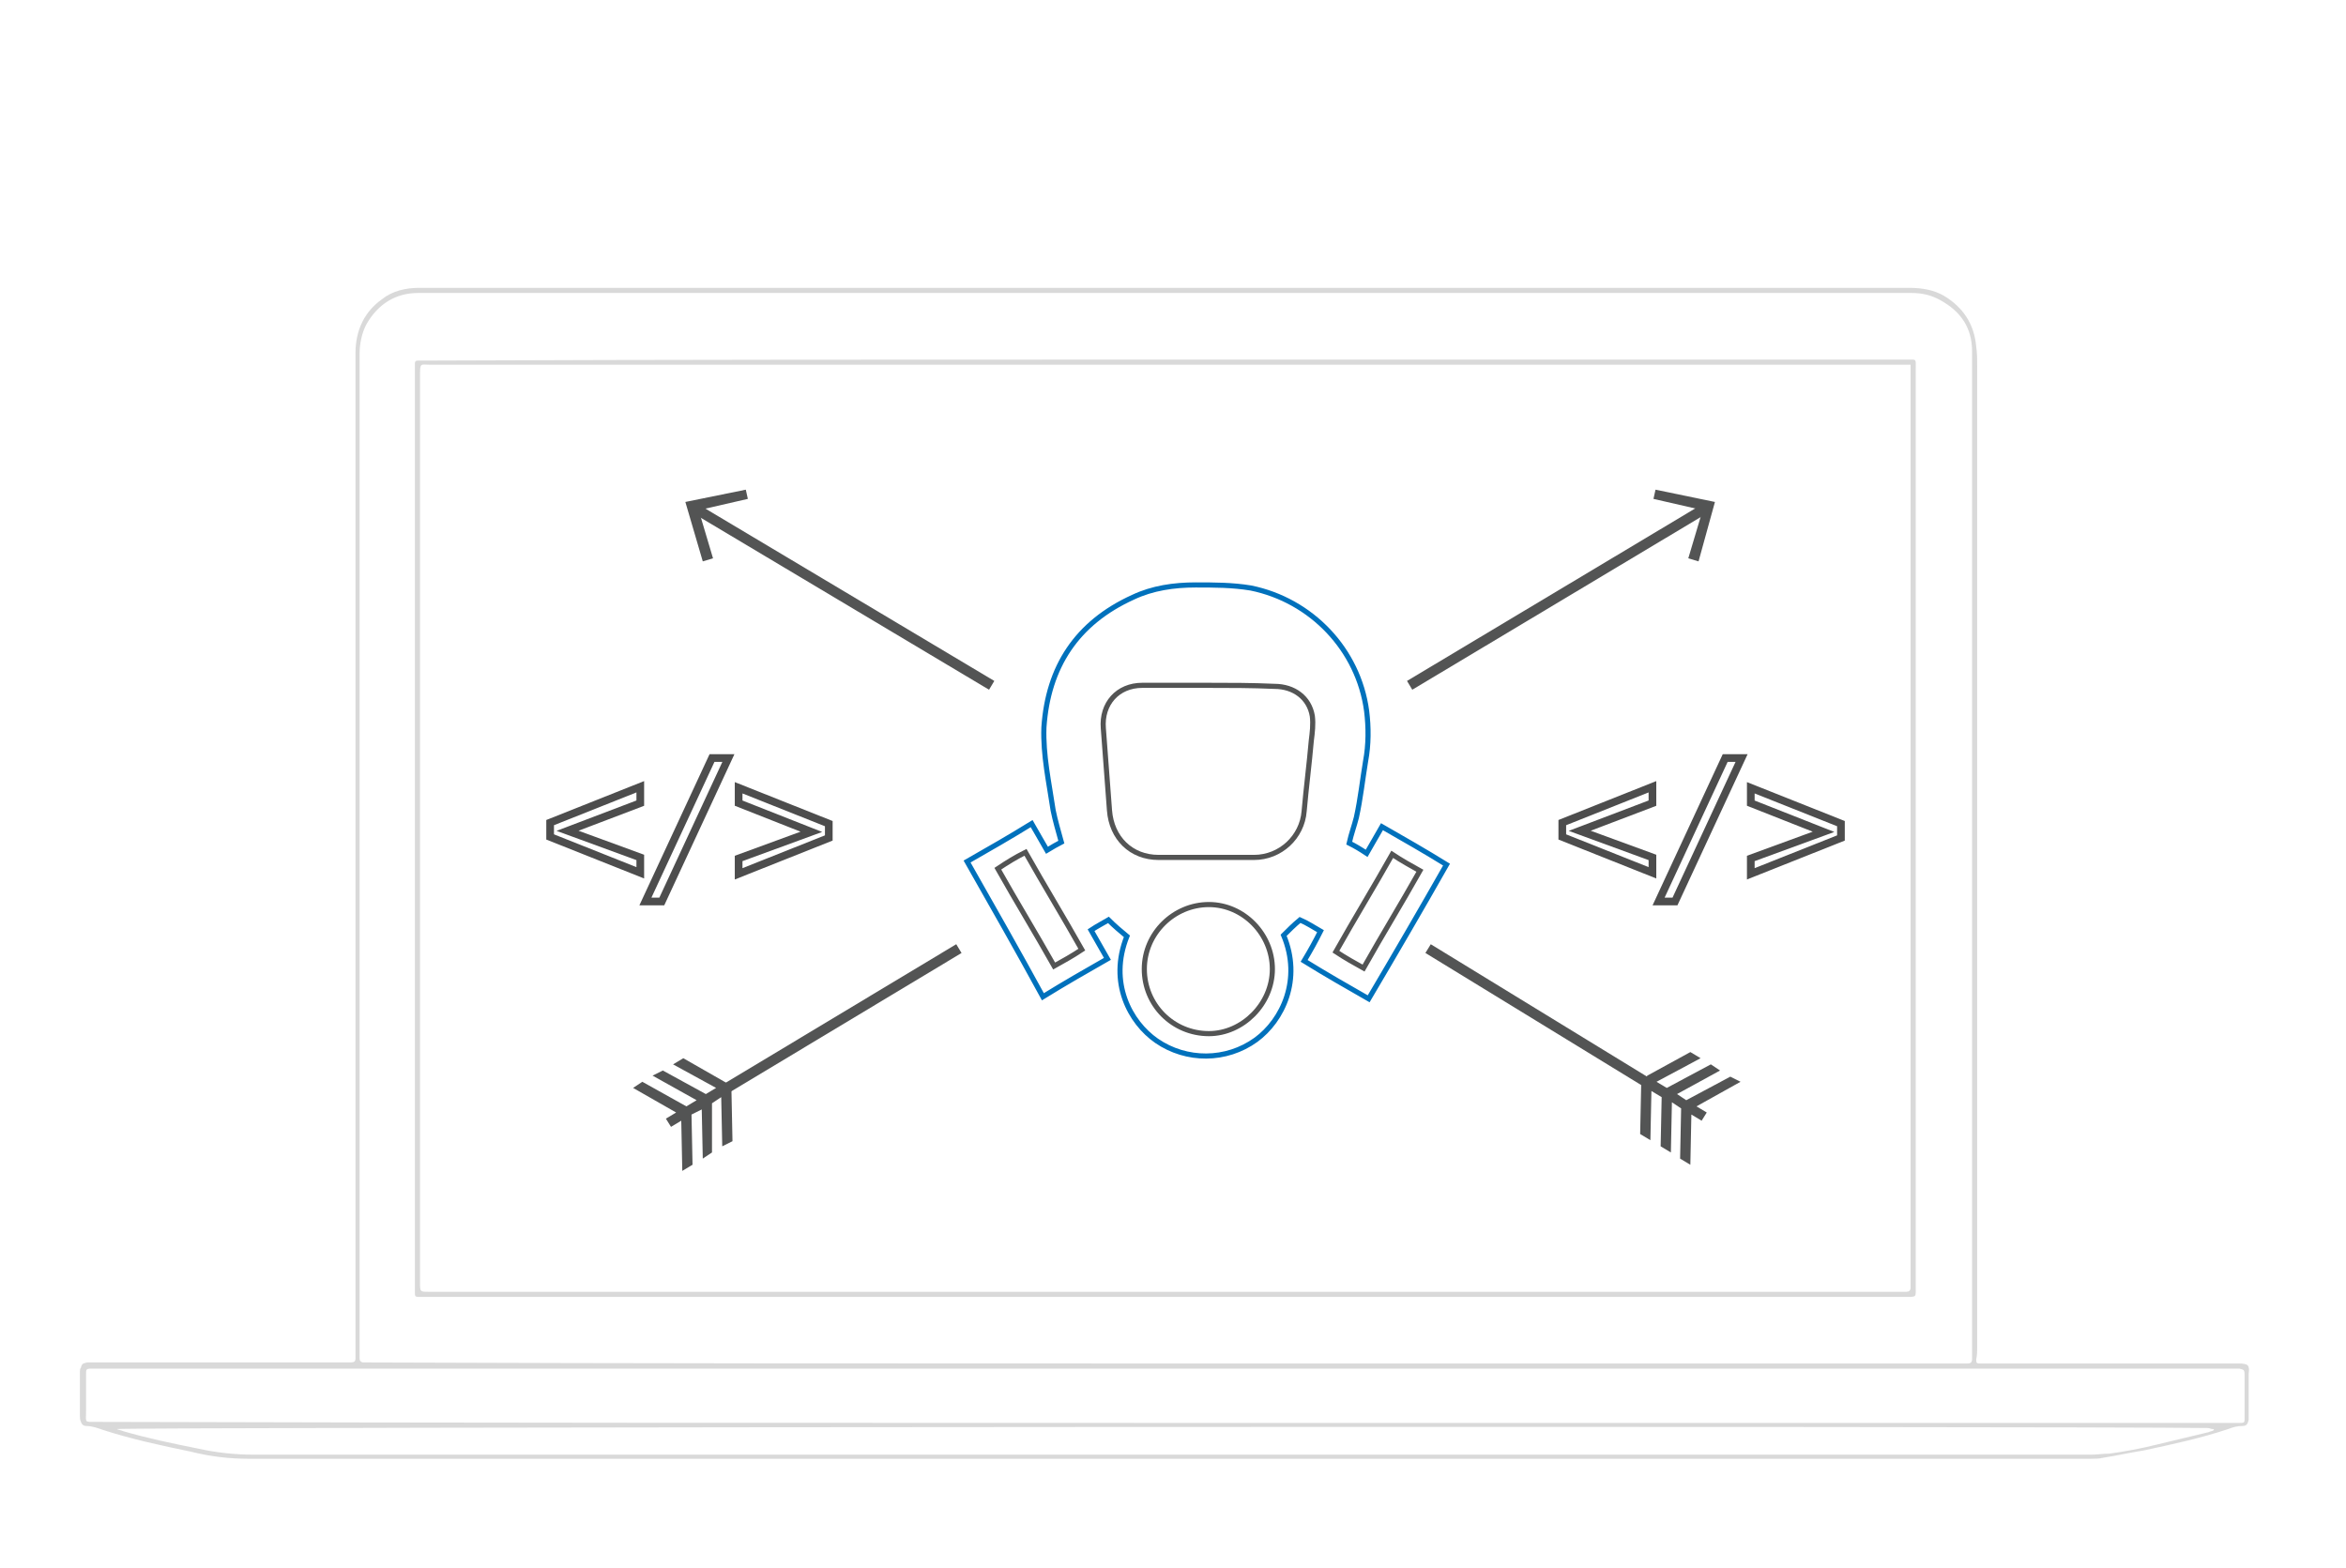
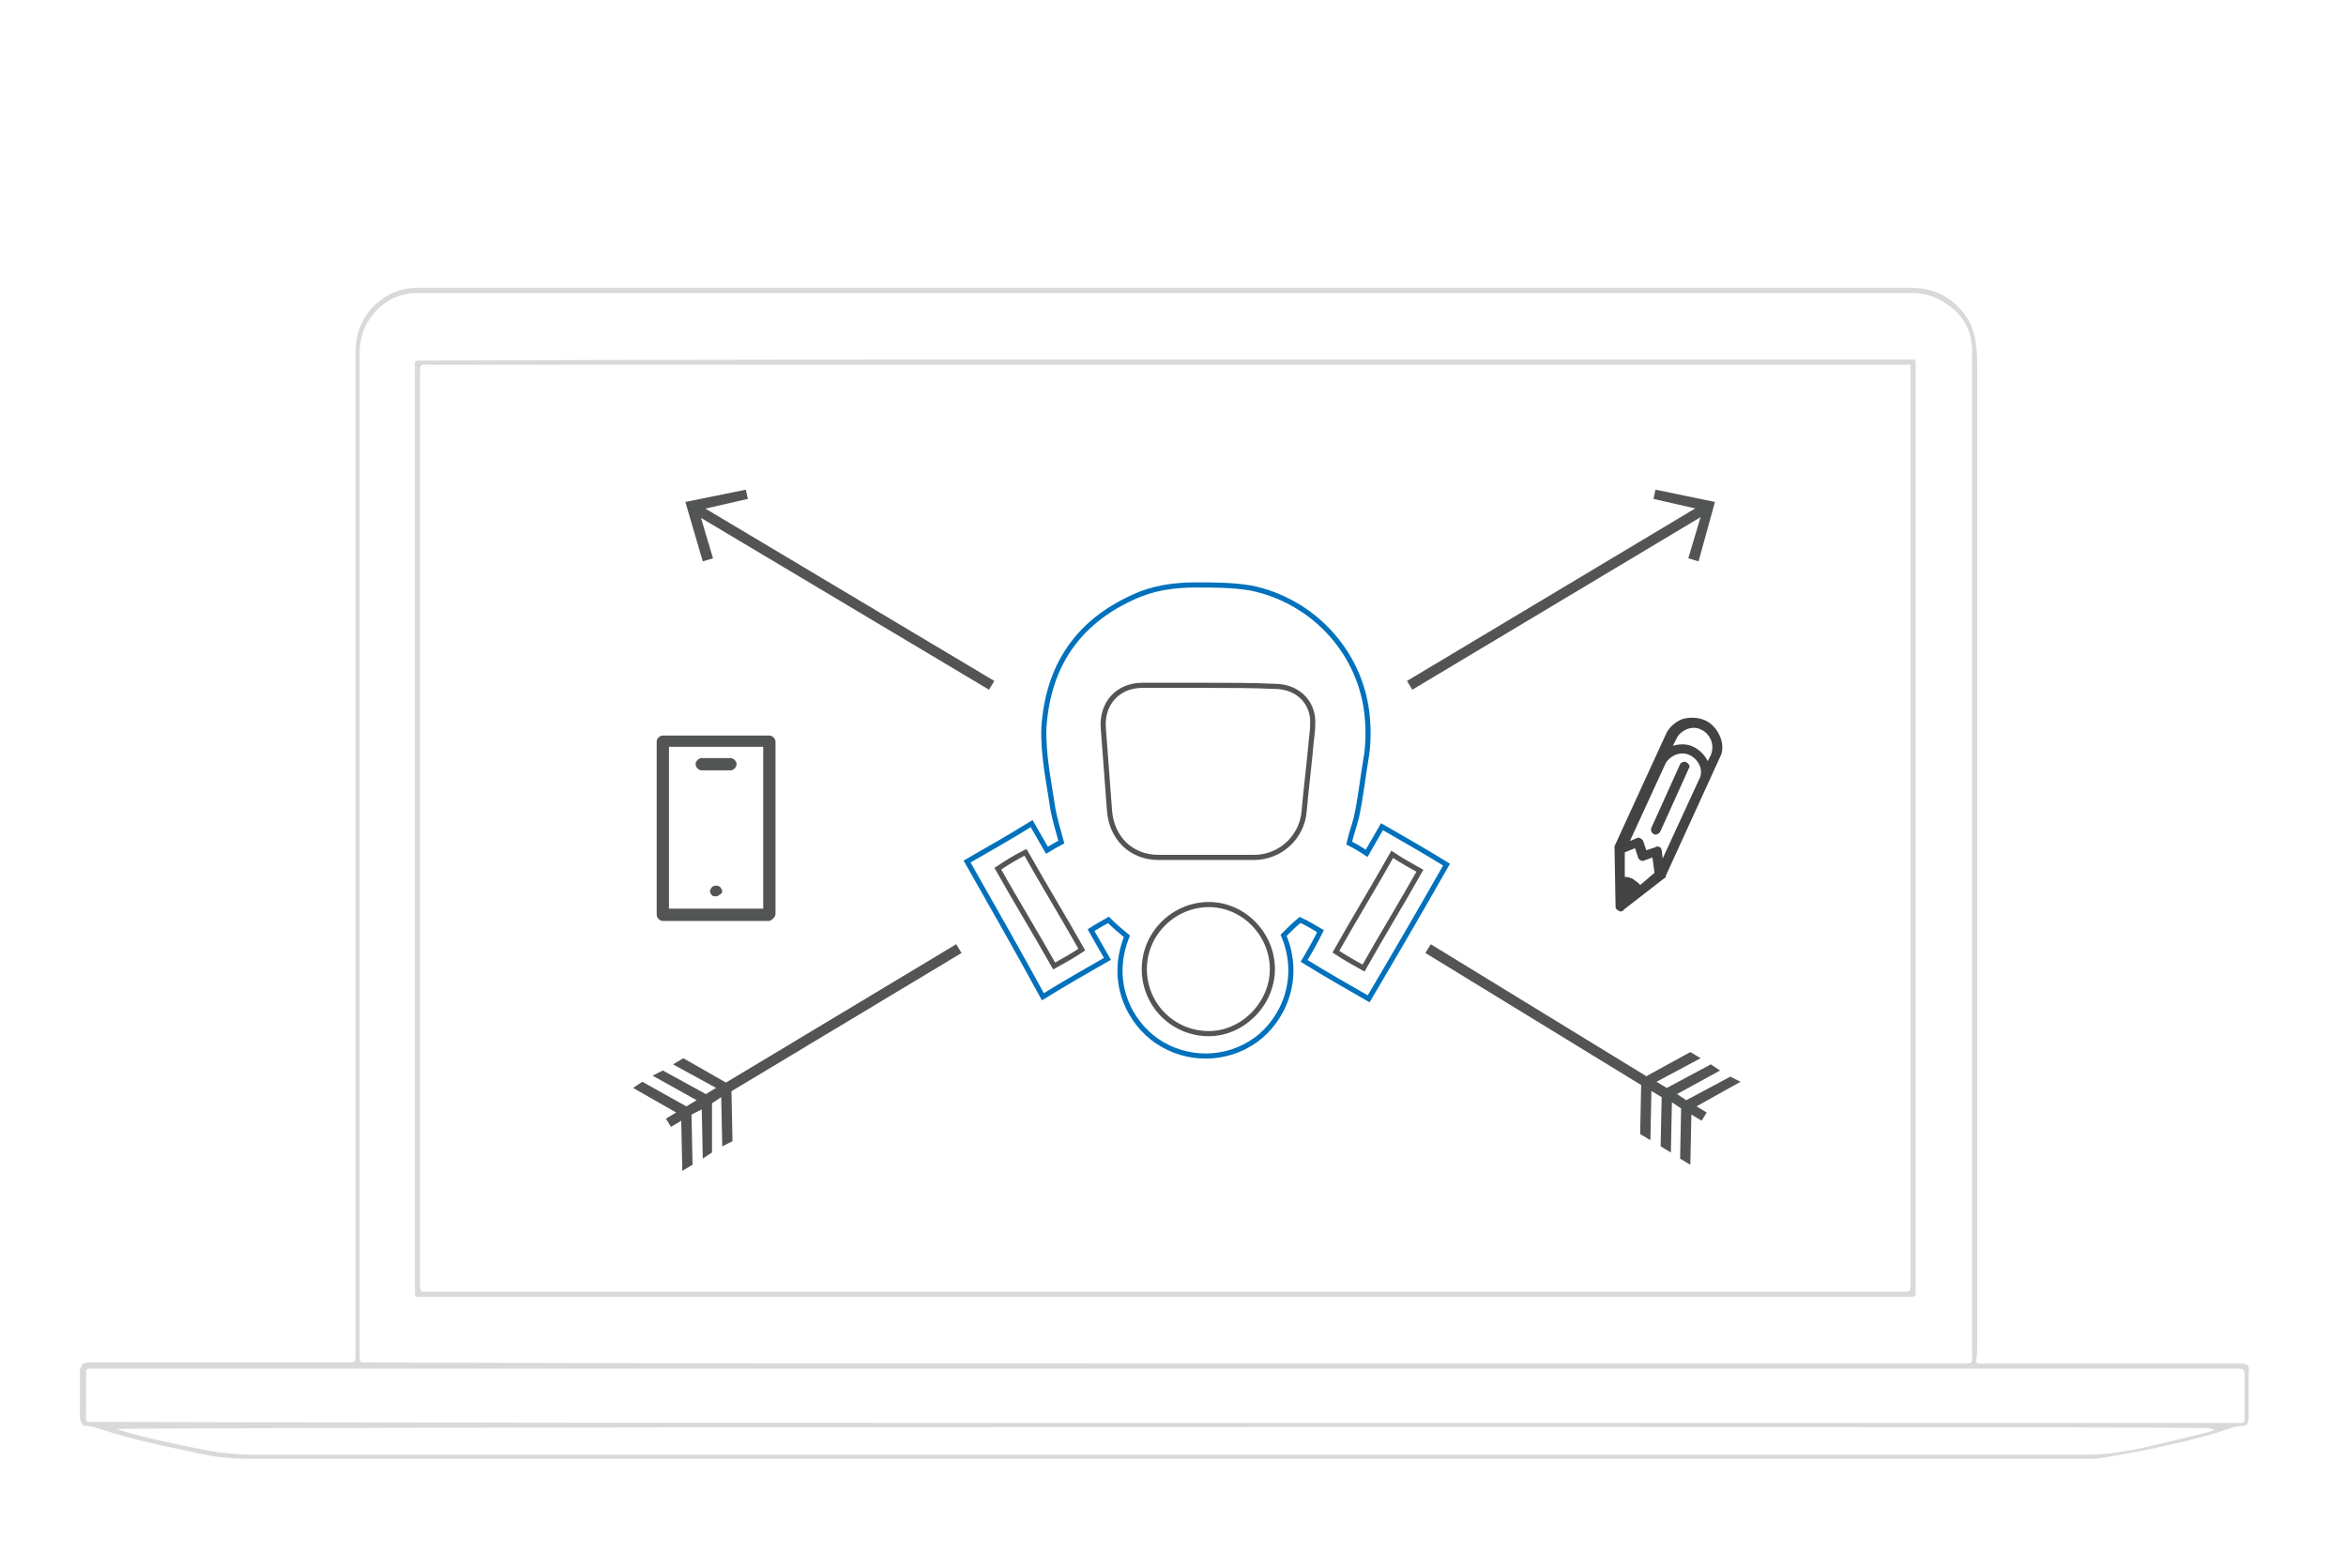
<svg xmlns="http://www.w3.org/2000/svg" version="1.1" id="Layer_1" x="0px" y="0px" viewBox="-64.5 -26.5 229 153" enable-background="new -64.5 -26.5 229 153" xml:space="preserve">
  <g opacity="0.5">
    <path fill="#B3B3B3" d="M49.3,115.9c-29.9,0-59.7,0-89.5,0c-1.9,0-3.7-0.2-5.7-0.7c-2.9-0.6-5.7-1.2-8.5-2.1   c-0.6-0.2-1.1-0.4-1.7-0.4c-0.2,0-0.4-0.1-0.5-0.4c-0.1-0.2-0.1-0.4-0.1-0.6c0-1.4,0-2.9,0-4.3c0-0.1,0-0.3,0.1-0.4   c0.1-0.4,0.2-0.4,0.6-0.5c0.2,0,0.4,0,0.6,0c8.2,0,16.5,0,24.7,0c1,0,0.9,0,0.9-0.9c0-32.5,0-65.1,0-97.6c0-2.3,0.9-4.1,2.6-5.3   c1-0.8,2.3-1.1,3.6-1.1c0.1,0,0.2,0,0.4,0c48.3,0,96.7,0,145.1,0c1.2,0,2.4,0.2,3.4,0.8c1.8,1.1,2.9,2.7,3.1,4.9   c0.1,0.7,0.1,1.3,0.1,2c0,31.9,0,63.8,0,95.7c0,0.4,0,0.8-0.1,1.2c0,0.4,0.1,0.4,0.4,0.4c0.2,0,0.4,0,0.5,0c8.2,0,16.5,0,24.7,0   c1,0,1.1,0.2,1,1c0,1.4,0,2.7,0,4.1c0,0.1,0,0.2,0,0.4c-0.1,0.4-0.2,0.6-0.6,0.6c-0.5,0-0.9,0.1-1.4,0.3c-2.7,0.9-5.5,1.5-8.3,2.1   c-1.3,0.2-2.6,0.5-3.9,0.7c-0.4,0.1-0.8,0.1-1.2,0.1c-1.7,0-3.3,0-5,0C106.3,115.9,77.8,115.9,49.3,115.9z M49.2,106.6   c25.9,0,51.7,0,77.7,0c0.2,0,0.4,0,0.6,0c0.4,0,0.5-0.1,0.5-0.5c0-0.2,0-0.4,0-0.7c0-25.8,0-51.5,0-77.2c0-6.8,0-13.6,0-20.4   c0-2.3-1.1-3.9-3.1-5c-0.9-0.5-1.8-0.7-2.8-0.7c-35.8,0-71.6,0-107.3,0c-12.8,0-25.6,0-38.5,0c-2.2,0-3.9,1.1-5,3   c-0.5,0.9-0.7,2-0.7,3c0,32.4,0,65,0,97.4c0,0.1,0,0.2,0,0.4c0,0.1,0,0.1,0,0.2c0,0.2,0.1,0.4,0.4,0.4c0.2,0,0.4,0,0.7,0   C-2.5,106.6,23.4,106.6,49.2,106.6z M49.3,112.4c34.8,0,69.5,0,104.3,0c0.2,0,0.4,0,0.6,0c0.4,0,0.4-0.1,0.4-0.4c0-0.3,0-0.6,0-0.9   c0-1.1,0-2.3,0-3.4c0-0.5-0.1-0.5-0.5-0.6c-0.2,0-0.4,0-0.5,0c-69.5,0-139.2,0-208.7,0c-0.2,0-0.4,0-0.5,0c-0.5,0-0.5,0.1-0.5,0.5   c0,1.2,0,2.5,0,3.7c0,1.1-0.2,1,1,1C-20.3,112.4,14.5,112.4,49.3,112.4z M-53.1,113c0.2,0.1,0.4,0.1,0.6,0.2   c2.4,0.7,4.8,1.2,7.3,1.7c1.8,0.4,3.6,0.6,5.5,0.6c49.3,0,98.5,0,147.8,0c10.5,0,21,0,31.5,0c0.6,0,1.2-0.1,1.8-0.1   c1.5-0.2,3.1-0.5,4.7-0.9c1.7-0.4,3.3-0.8,5-1.2c0.2-0.1,0.4-0.1,0.5-0.2c0-0.1,0-0.1-0.1-0.1c-0.2,0-0.3-0.1-0.5-0.1   C136.8,112.7-52.6,112.8-53.1,113z" />
    <path fill="#B3B3B3" d="M49.3,8.6c24.1,0,48.3,0,72.4,0c0.9,0,0.8-0.1,0.8,0.9c0,29.9,0,59.8,0,89.7c0,0.9,0.1,0.9-0.9,0.9   c-48.2,0-96.5,0-144.7,0c-0.2,0-0.3,0-0.5,0c-0.4,0-0.4-0.1-0.4-0.4c0-0.1,0-0.2,0-0.4c0-29.9,0-59.9,0-89.8c0-0.9-0.1-0.8,0.8-0.8   C1.1,8.6,25.2,8.6,49.3,8.6z M122,9.1c-0.4,0-0.6,0-0.8,0c-48,0-95.9,0-143.8,0c-0.8,0-0.9-0.2-0.9,0.9c0,29.6,0,59.2,0,88.7   c0,0.9,0,0.9,0.8,0.9c47.9,0,95.8,0,143.8,0c0.2,0,0.3,0,0.5,0c0.2,0,0.4-0.1,0.4-0.4c0-0.2,0-0.4,0-0.6c0-22.7,0-45.4,0-68.1   c0-6.9,0-13.8,0-20.7C122,9.7,122,9.4,122,9.1z" />
  </g>
  <path fill="none" stroke="#B3B3B3" stroke-miterlimit="10" d="M131.1,14.4" />
  <path fill="none" stroke="#B3B3B3" stroke-miterlimit="10" d="M-32.6,14.4" />
  <path fill="none" stroke="#B3B3B3" stroke-miterlimit="10" d="M131.1,79" />
  <path fill="none" stroke="#B3B3B3" stroke-miterlimit="10" d="M-32.6,79" />
  <g>
    <path fill="none" stroke="#535454" stroke-width="0.5" stroke-miterlimit="10" d="M59.7,68.1c0-3.4-2.8-6.3-6.2-6.3   c-3.4,0-6.3,2.8-6.3,6.3c0,3.5,2.8,6.3,6.3,6.3C56.8,74.4,59.7,71.5,59.7,68.1z M68.6,68c1.8-3.2,3.7-6.3,5.5-9.5   c-0.9-0.5-1.8-1-2.7-1.6c-1.8,3.2-3.7,6.3-5.5,9.5C66.8,67,67.7,67.5,68.6,68z M32.9,58.3c1.8,3.2,3.7,6.3,5.5,9.5   c0.9-0.5,1.8-1,2.7-1.6c-1.8-3.2-3.7-6.3-5.5-9.5C34.6,57.2,33.8,57.7,32.9,58.3z" />
    <path fill="none" stroke="#535454" stroke-width="0.5" stroke-miterlimit="10" d="M53.4,40.4c-2.1,0-4.3,0-6.4,0   c-2.4,0-4,1.8-3.8,4.2c0.2,2.7,0.4,5.3,0.6,8c0.2,2.7,2.1,4.6,4.8,4.6c3.1,0,6.2,0,9.3,0c2.6,0,4.7-2,4.9-4.5   c0.2-2.3,0.5-4.6,0.7-6.9c0.1-0.8,0.2-1.6,0.1-2.4c-0.3-1.8-1.8-2.9-3.7-2.9C57.7,40.4,55.5,40.4,53.4,40.4z" />
  </g>
  <g>
    <path fill="none" stroke="#0071BC" stroke-width="0.5" stroke-miterlimit="10" d="M29.9,57.6c2.1-1.2,4.2-2.4,6.3-3.7   c0.5,0.9,1,1.7,1.5,2.6c0.5-0.3,1-0.6,1.4-0.8c-0.3-1.1-0.6-2.1-0.8-3.1c-0.4-2.7-1-5.4-0.9-8.1c0.4-5.9,3.2-10.2,8.7-12.7   c1.9-0.9,4-1.2,6.1-1.2c1.8,0,3.6,0,5.4,0.3c5.9,1.2,10.5,6,11.3,12c0.2,1.6,0.2,3.3-0.1,4.9c-0.3,1.8-0.5,3.7-0.9,5.5   c-0.2,0.8-0.5,1.6-0.7,2.5c0.6,0.3,1.1,0.6,1.7,1c0.5-0.9,1-1.7,1.5-2.6c2.1,1.2,4.2,2.4,6.3,3.7c-2.5,4.4-5,8.7-7.6,13.1   c-2.1-1.2-4.2-2.4-6.3-3.7c0.6-1,1.1-1.9,1.6-2.9c-0.7-0.4-1.3-0.8-2-1.1c-0.6,0.5-1.1,1-1.6,1.5c1.8,4.3-0.1,8.3-2.7,10.2   c-2.9,2.1-6.8,2.1-9.7,0.1c-2.6-1.8-4.7-5.7-2.9-10.2c-0.6-0.5-1.2-1-1.8-1.6c-0.5,0.3-1.1,0.6-1.7,1c0.5,0.9,1.1,1.9,1.6,2.8   c-2.1,1.2-4.2,2.4-6.3,3.7C34.9,66.4,32.4,62,29.9,57.6z" />
  </g>
  <g>
    <g>
      <line fill="none" stroke="#535454" stroke-miterlimit="10" x1="6.3" y1="79.8" x2="29.1" y2="66.1" />
      <g>
        <polygon fill="#535454" points="6.4,79.2 2.2,76.8 1.2,77.4 5.4,79.7 4.4,80.3 0.2,78 -0.8,78.5 3.5,80.9 2.5,81.5 -1.8,79.1      -2.7,79.7 1.5,82.1 0.5,82.7 1,83.5 2,82.9 2.1,87.8 3.1,87.2 3,82.3 4,81.8 4.1,86.6 5,86 5,81.2 5.9,80.6 6,85.4 7,84.9      6.9,80    " />
      </g>
    </g>
  </g>
  <g>
    <g>
      <line fill="none" stroke="#535454" stroke-miterlimit="10" x1="96.3" y1="79.2" x2="74.9" y2="66.1" />
      <g>
        <polygon fill="#535454" points="95.7,79.4 95.6,84.2 96.6,84.8 96.7,80 97.7,80.6 97.6,85.4 98.6,86 98.7,81.1 99.6,81.7      99.5,86.6 100.5,87.2 100.6,82.3 101.6,82.9 102.1,82.1 101.1,81.5 105.4,79.1 104.4,78.6 100.1,80.9 99.2,80.3 103.4,78      102.5,77.4 98.2,79.7 97.2,79.1 101.5,76.8 100.5,76.2 96.3,78.5    " />
      </g>
    </g>
  </g>
  <g>
    <g>
      <line fill="none" stroke="#535454" stroke-miterlimit="10" x1="73.1" y1="40.4" x2="102" y2="23.1" />
      <g>
        <polygon fill="#535454" points="101.3,28.3 100.3,28 101.7,23.3 96.9,22.2 97.1,21.3 102.9,22.5    " />
      </g>
    </g>
  </g>
  <g>
    <g>
      <line fill="none" stroke="#535454" stroke-miterlimit="10" x1="32.3" y1="40.4" x2="3.3" y2="23.1" />
      <g>
        <polygon fill="#535454" points="8.3,21.3 8.5,22.2 3.7,23.3 5.1,28 4.1,28.3 2.4,22.5    " />
      </g>
    </g>
  </g>
  <g>
-     <path fill="none" stroke="#4D4D4D" stroke-width="0.75" stroke-miterlimit="10" d="M-2,51.9l-7.1,2.7l7.1,2.6v1.5l-8.8-3.5v-1.4   l8.8-3.5V51.9z" />
-     <path fill="none" stroke="#4D4D4D" stroke-width="0.75" stroke-miterlimit="10" d="M5,47.5h1.6l-6.5,14h-1.6L5,47.5z" />
-     <path fill="none" stroke="#4D4D4D" stroke-width="0.75" stroke-miterlimit="10" d="M7.6,51.9v-1.5l8.8,3.5v1.4l-8.8,3.5v-1.5   l7.1-2.6L7.6,51.9z" />
+     <path fill="#535454" d="M11.2,62.7V45.9c0-0.3-0.3-0.6-0.6-0.6H0.2c-0.3,0-0.6,0.3-0.6,0.6v16.9c0,0.3,0.3,0.6,0.6,0.6h10.4   C10.9,63.3,11.2,63,11.2,62.7z M10.1,62.2H0.8V46.4h9.2V62.2z" />
+     <path fill="#535454" d="M5,60.1c-0.1,0.1-0.2,0.3-0.2,0.4c0,0.1,0.1,0.3,0.2,0.4C5.1,61,5.3,61,5.4,61c0.1,0,0.3-0.1,0.4-0.2   C5.9,60.8,6,60.6,6,60.5c0-0.1-0.1-0.3-0.2-0.4C5.6,59.9,5.2,59.9,5,60.1z" />
+     <path fill="#535454" d="M4,48.7h2.8c0.3,0,0.6-0.3,0.6-0.6s-0.3-0.6-0.6-0.6H4c-0.3,0-0.6,0.3-0.6,0.6S3.7,48.7,4,48.7z" />
  </g>
-   <g>
-     <path fill="none" stroke="#4D4D4D" stroke-width="0.75" stroke-miterlimit="10" d="M96.8,51.9l-7.1,2.7l7.1,2.6v1.5L88,55.2v-1.4   l8.8-3.5V51.9z" />
-     <path fill="none" stroke="#4D4D4D" stroke-width="0.75" stroke-miterlimit="10" d="M103.9,47.5h1.6l-6.5,14h-1.6L103.9,47.5z" />
-     <path fill="none" stroke="#4D4D4D" stroke-width="0.75" stroke-miterlimit="10" d="M106.4,51.9v-1.5l8.8,3.5v1.4l-8.8,3.5v-1.5   l7.1-2.6L106.4,51.9z" />
+   <g id="pencil2">
+     <g id="Pencil_1_">
+       <g>
+         <path fill="#444343" d="M103.4,45.4c-0.3-0.7-0.8-1.3-1.5-1.6c-0.7-0.3-1.5-0.3-2.2-0.1c-0.7,0.3-1.3,0.8-1.6,1.5l-5,10.9     c0,0.1,0,0.1,0,0.2l0.1,5.7c0,0.2,0.1,0.3,0.3,0.4c0.1,0.1,0.3,0.1,0.4,0c0,0,0.1,0,0.1-0.1l4-3.1c0.1,0,0.1-0.1,0.1-0.2     l5.3-11.6C103.7,46.9,103.7,46.1,103.4,45.4z M95.6,59.9c-0.2-0.3-0.5-0.4-0.7-0.6c-0.2-0.1-0.5-0.2-0.8-0.2l0-2.4l1-0.4l0.3,0.9     c0.1,0.3,0.4,0.4,0.6,0.3l0.8-0.3l0.2,1.5L95.6,59.9z M101.3,49.7l-3.5,7.6l-0.1-0.8c0-0.1-0.1-0.3-0.2-0.3     c-0.1-0.1-0.3-0.1-0.4,0l-0.9,0.3l-0.3-0.9c-0.1-0.2-0.4-0.4-0.6-0.3l-0.7,0.3l3.4-7.4l0,0c0.2-0.5,0.6-0.8,1-1     c0.5-0.2,1-0.2,1.4,0c0.5,0.2,0.8,0.6,1,1C101.6,48.7,101.6,49.2,101.3,49.7z M102.5,47.2l-0.3,0.6c-0.3-0.6-0.8-1.1-1.4-1.4     c-0.6-0.3-1.3-0.3-2-0.1l0.3-0.6l0,0c0.2-0.5,0.6-0.8,1-1c0.5-0.2,1-0.2,1.4,0c0.5,0.2,0.8,0.6,1,1     C102.7,46.2,102.7,46.7,102.5,47.2z M100.1,47.9c-0.2-0.1-0.5,0-0.6,0.2l-2.8,6.2c-0.1,0.2,0,0.5,0.2,0.6c0.1,0.1,0.3,0.1,0.4,0     c0.1,0,0.2-0.1,0.3-0.3l2.8-6.2C100.5,48.3,100.3,48,100.1,47.9z" />
+       </g>
+     </g>
  </g>
</svg>
